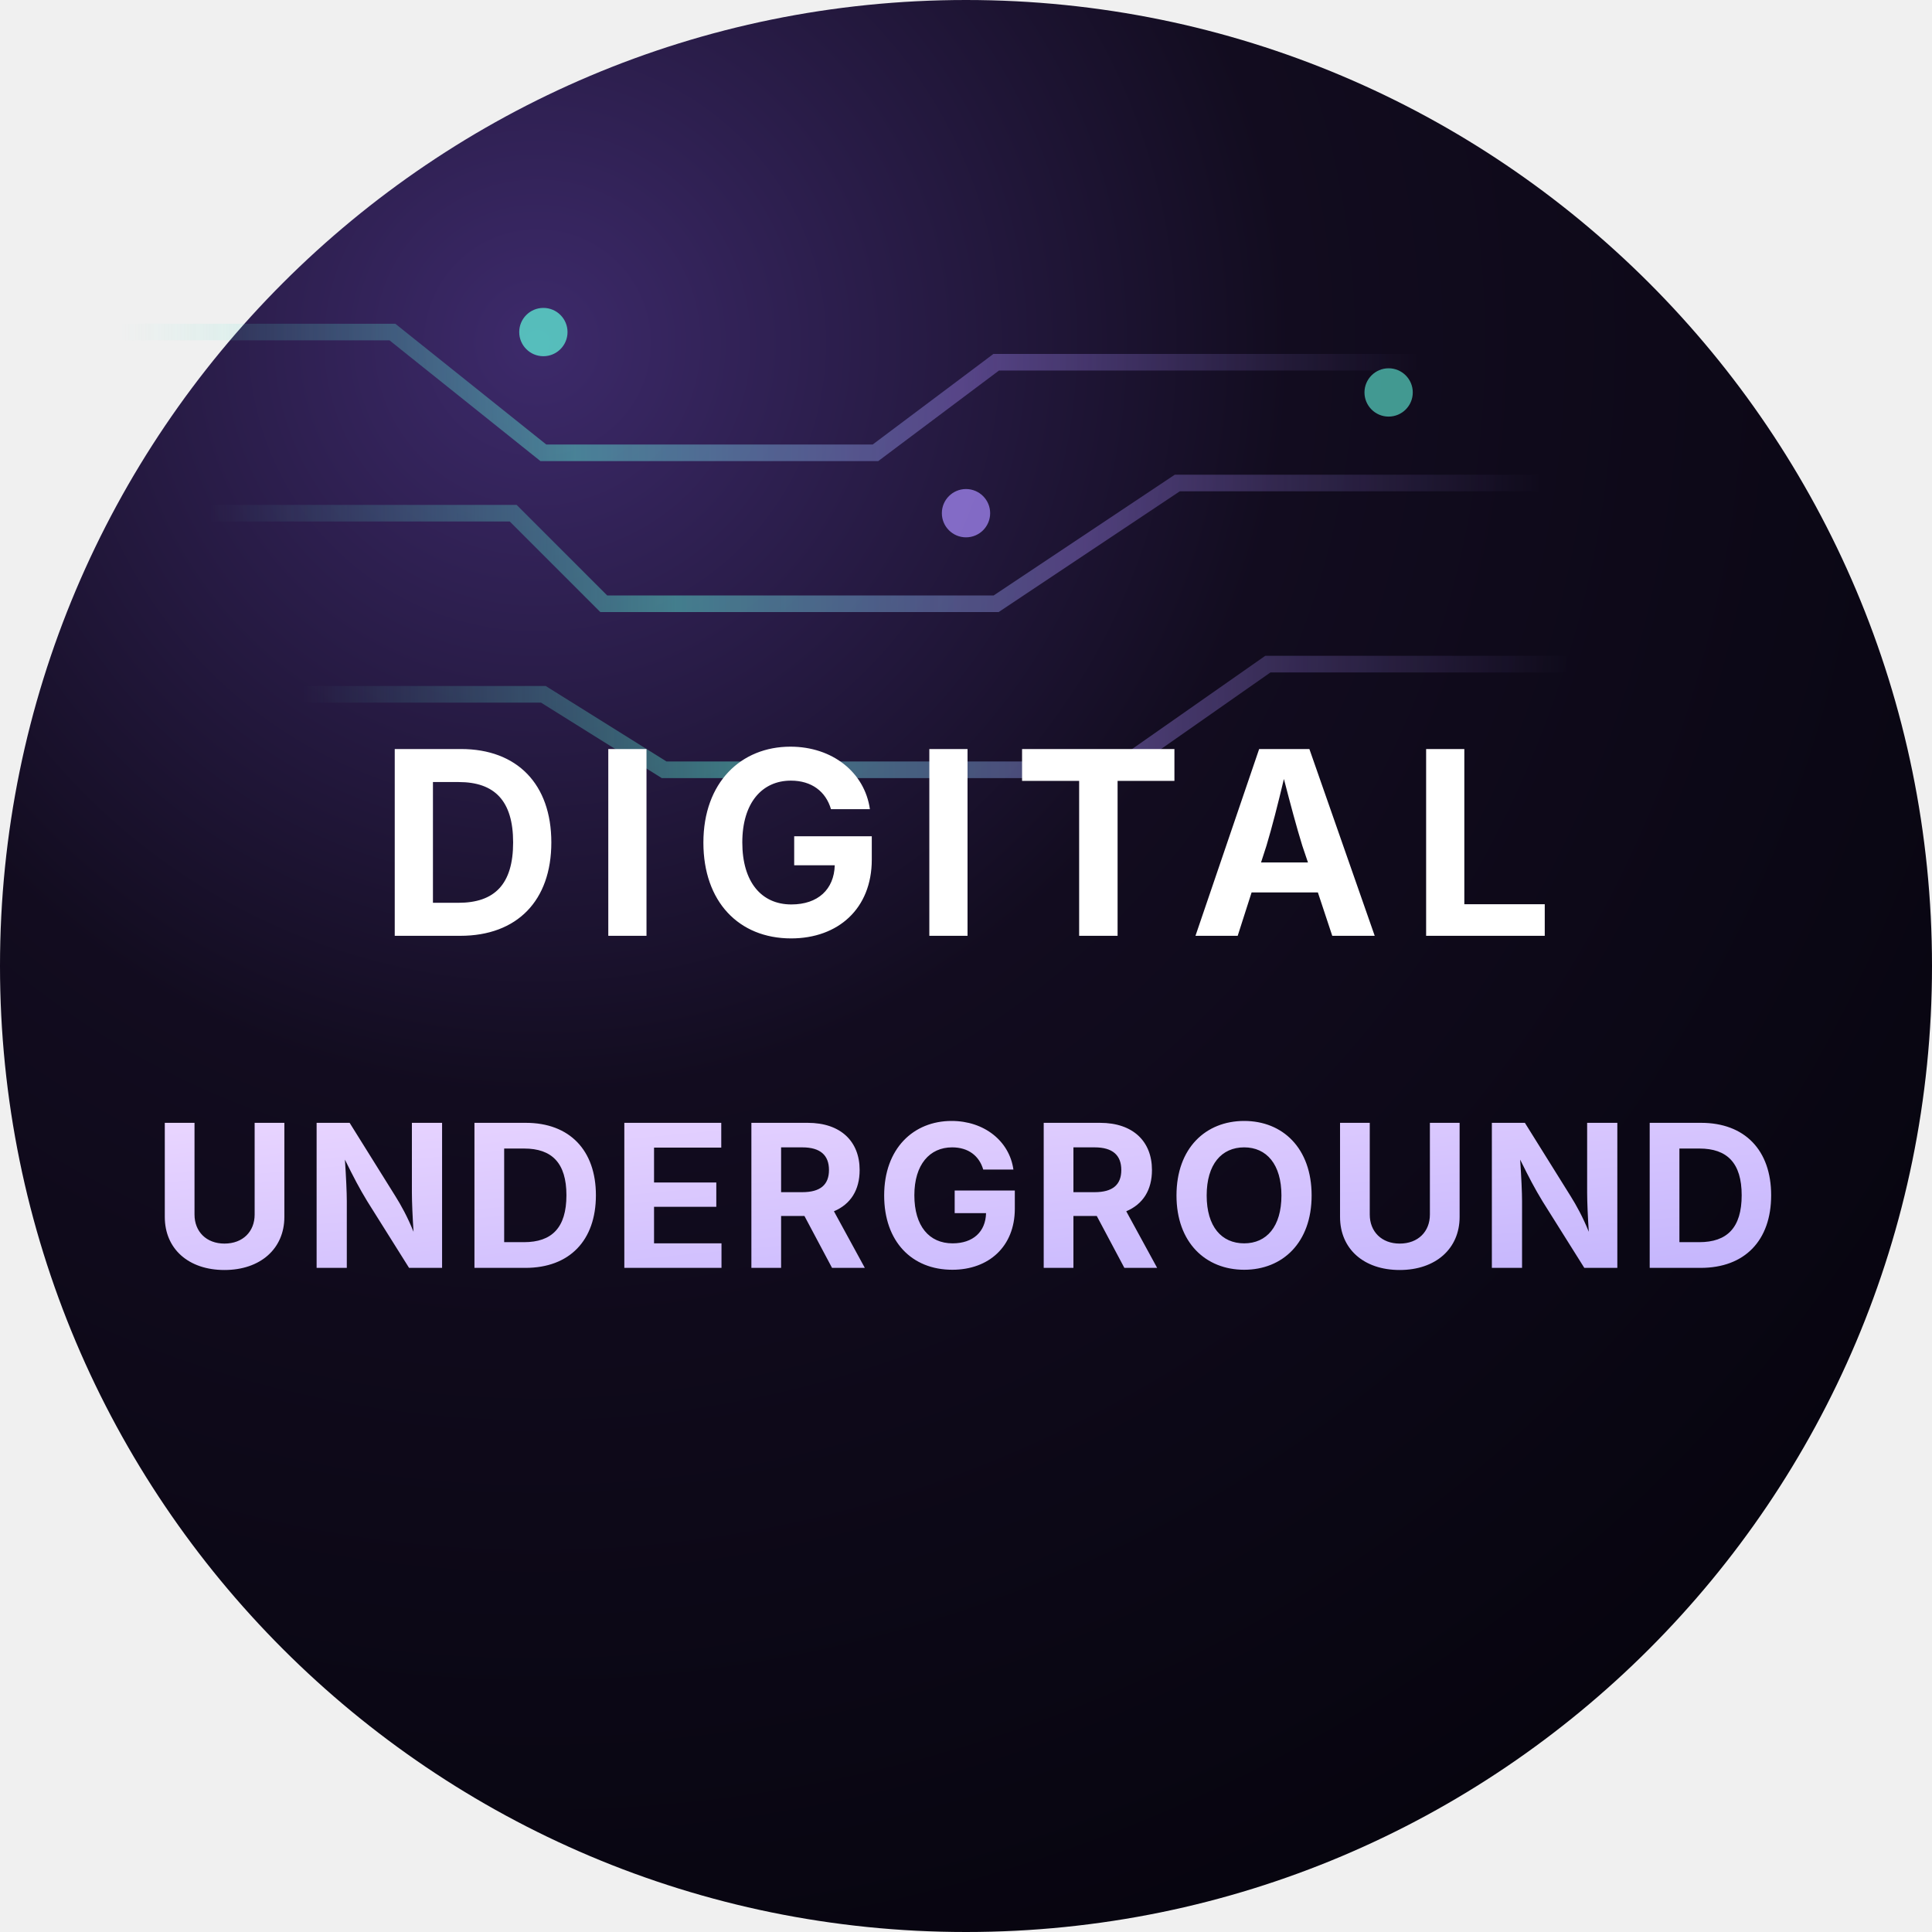
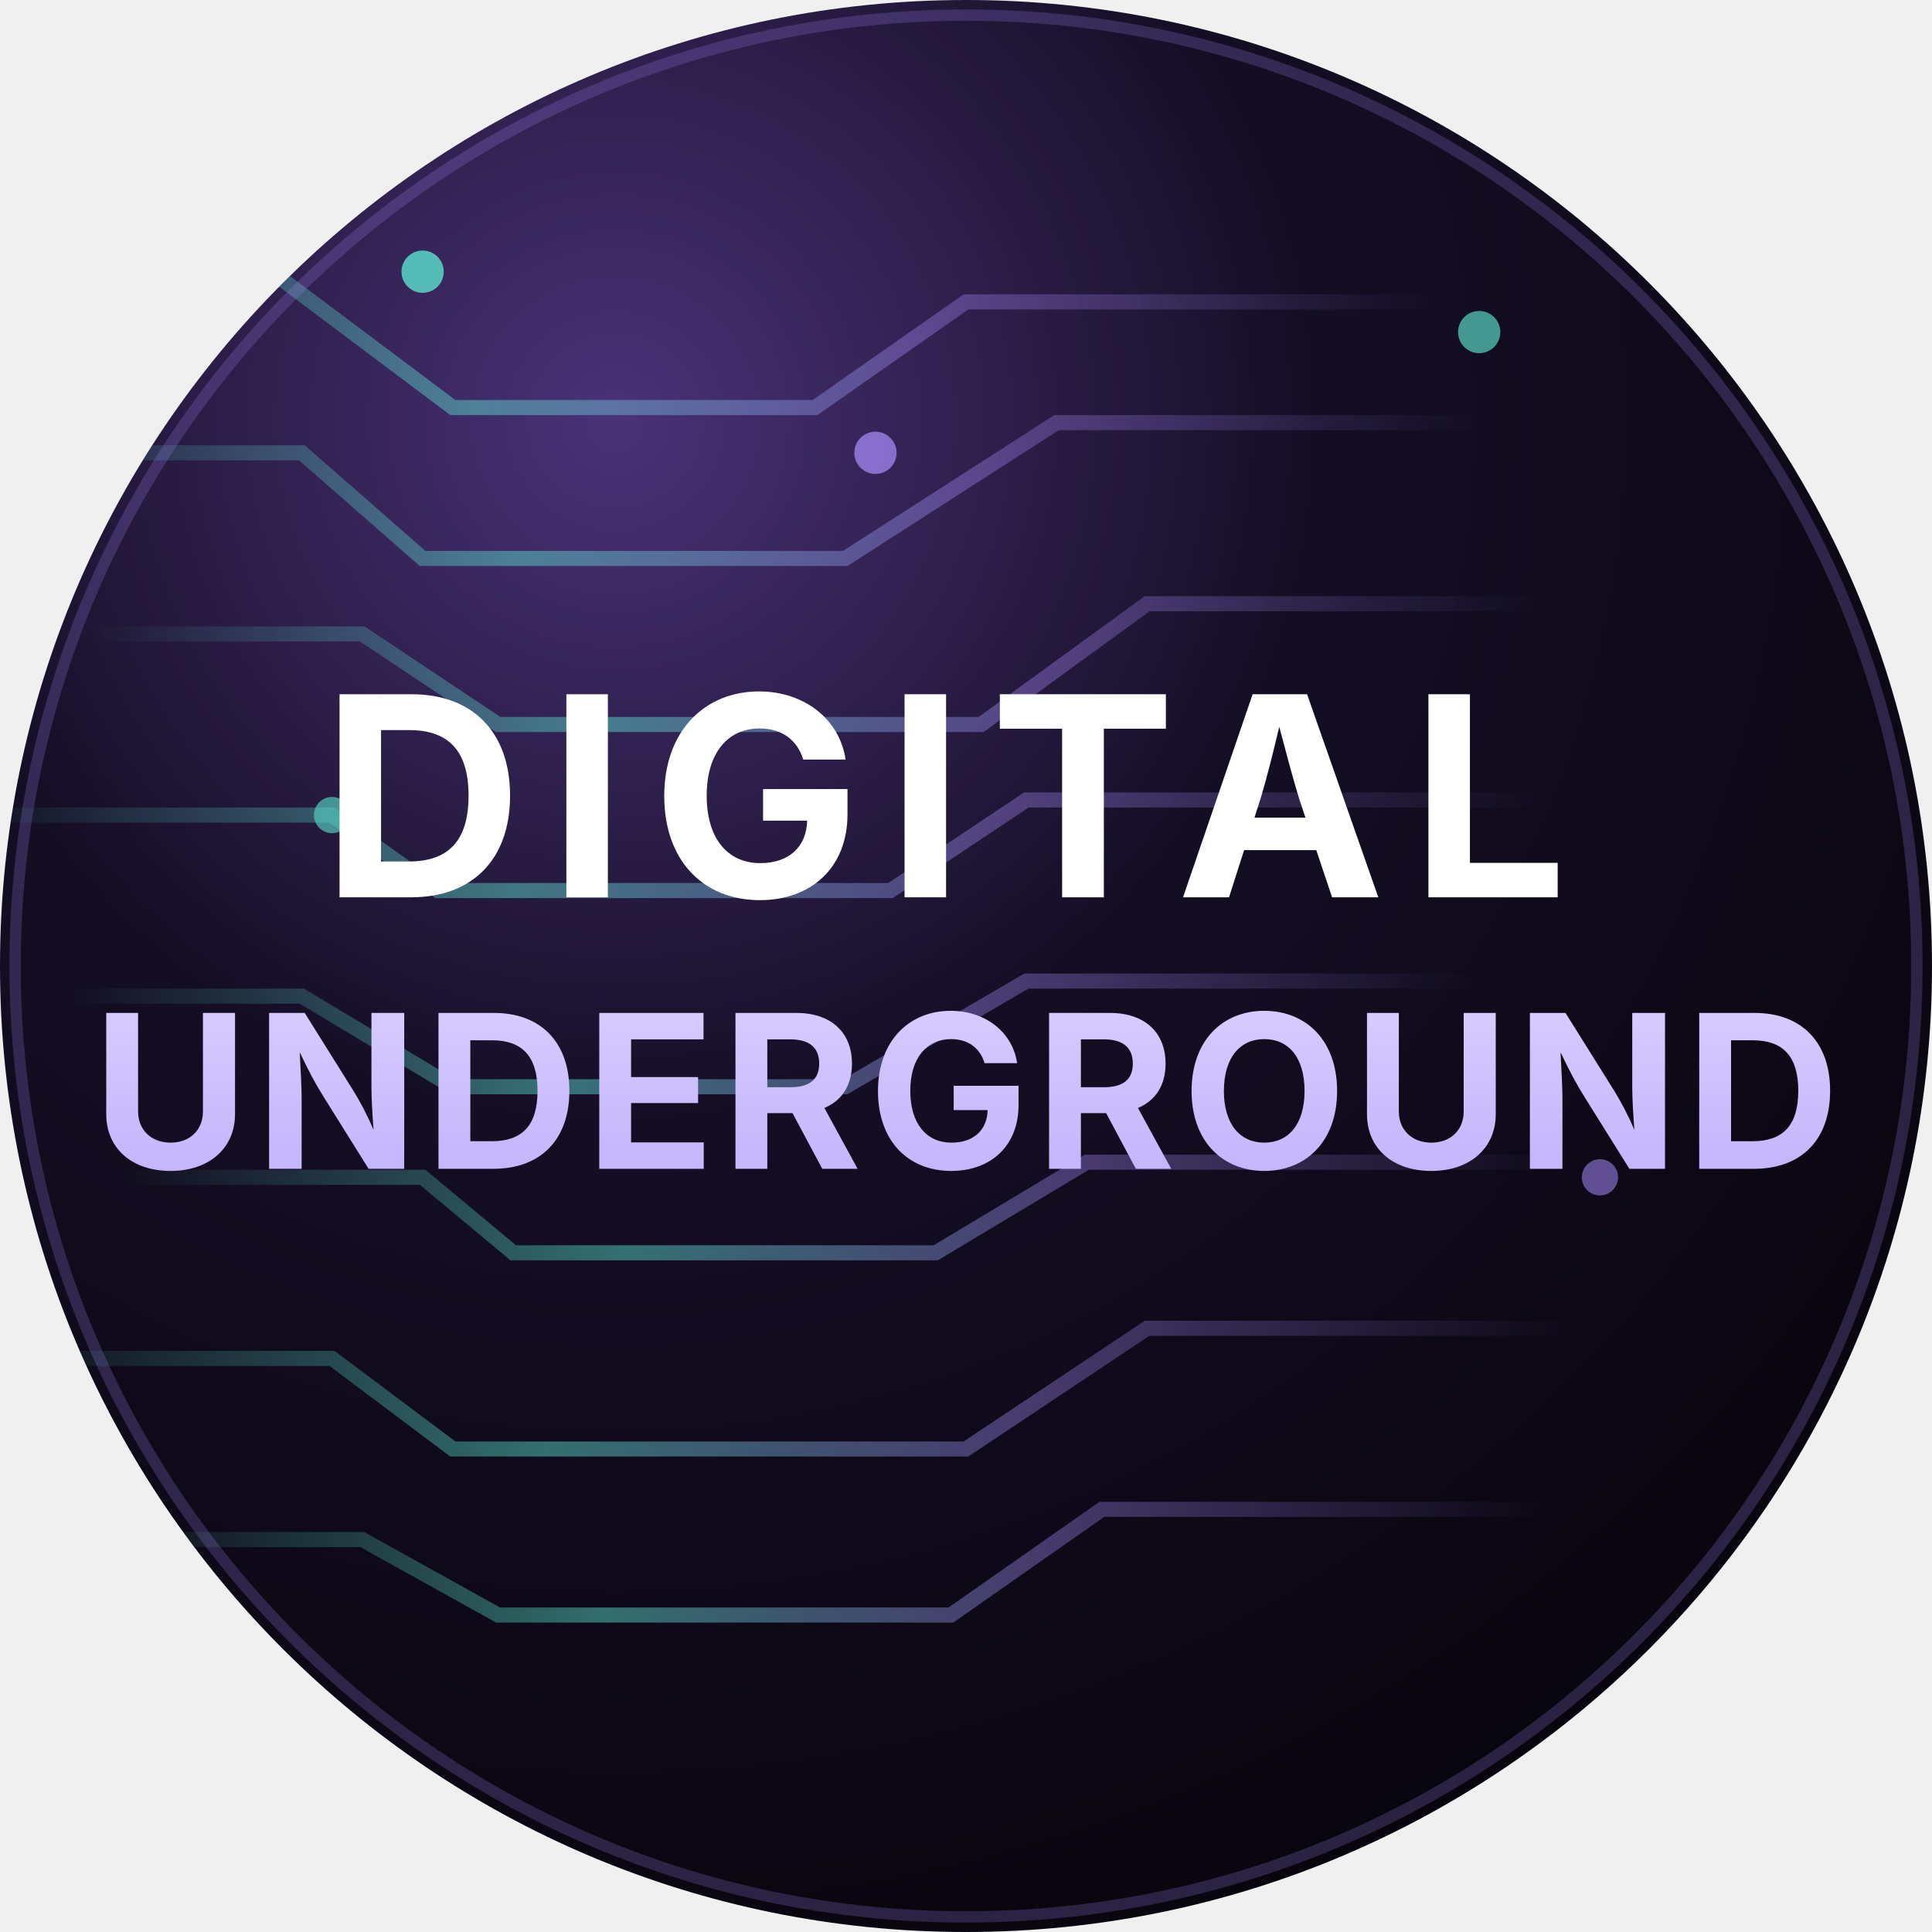
<svg xmlns="http://www.w3.org/2000/svg" viewBox="0 0 128 128" role="img" aria-hidden="true">
  <defs>
-     <radialGradient id="chip-bg" cx="28%" cy="18%" r="92%">
-       <stop offset="0%" stop-color="#3d2a6b" />
-       <stop offset="42%" stop-color="#120c1f" />
-       <stop offset="100%" stop-color="#06040e" />
+     <radialGradient id="chip-bg" cx="32%" cy="22%" r="95%">
+       <stop offset="0%" stop-color="#4a3278" />
+       <stop offset="38%" stop-color="#140e24" />
+       <stop offset="100%" stop-color="#050308" />
    </radialGradient>
    <linearGradient id="chip-line" x1="0%" y1="0%" x2="100%" y2="0%">
      <stop offset="0%" stop-color="#5eead4" stop-opacity="0" />
-       <stop offset="35%" stop-color="#5eead4" stop-opacity="0.55" />
-       <stop offset="65%" stop-color="#a78bfa" stop-opacity="0.45" />
+       <stop offset="35%" stop-color="#5eead4" stop-opacity="0.5" />
+       <stop offset="65%" stop-color="#a78bfa" stop-opacity="0.42" />
      <stop offset="100%" stop-color="#a78bfa" stop-opacity="0" />
    </linearGradient>
-     <linearGradient id="chip-word" x1="0%" y1="0%" x2="100%" y2="100%">
-       <stop offset="0%" stop-color="#e9d5ff" />
+     <linearGradient id="chip-word" x1="0%" y1="0%" x2="0%" y2="100%">
+       <stop offset="0%" stop-color="#faf5ff" />
      <stop offset="100%" stop-color="#c4b5fd" />
    </linearGradient>
+     <clipPath id="chip-clip">
+       <circle cx="64" cy="64" r="64" />
+     </clipPath>
  </defs>
-   <circle cx="64" cy="64" r="64" fill="url(#chip-bg)" />
-   <g fill="none" stroke="url(#chip-line)" stroke-width="1.1" stroke-linecap="round" opacity="0.85">
-     <path d="M8 22h18l10 8h22l8-6h28" />
-     <path d="M14 34h20l6 6h26l12-8h24" />
-     <path d="M20 46h16l8 5h30l10-7h20" />
-     <circle cx="36" cy="22" r="1.6" fill="#5eead4" stroke="none" opacity="0.9" />
-     <circle cx="64" cy="34" r="1.6" fill="#a78bfa" stroke="none" opacity="0.85" />
-     <circle cx="92" cy="26" r="1.6" fill="#5eead4" stroke="none" opacity="0.75" />
+   <g clip-path="url(#chip-clip)">
+     <circle cx="64" cy="64" r="64" fill="url(#chip-bg)" />
+     <g fill="none" stroke="url(#chip-line)" stroke-width="1" stroke-linecap="round" opacity="0.9">
+       <path d="M-4 18h22l12 9h24l10-7h32" />
+       <path d="M0 30h20l8 7h28l14-9h28" />
+       <path d="M6 42h18l9 6h32l11-8h26" />
+       <path d="M-2 54h24l7 5h30l9-6h34" />
+       <path d="M4 66h16l10 6h26l12-7h30" />
+       <path d="M8 78h20l6 5h28l10-6h32" />
+       <path d="M0 90h22l8 6h34l12-8h28" />
+       <path d="M6 102h18l9 5h30l10-7h30" />
+       <circle cx="28" cy="18" r="1.4" fill="#5eead4" stroke="none" opacity="0.85" />
+       <circle cx="58" cy="30" r="1.4" fill="#a78bfa" stroke="none" opacity="0.8" />
+       <circle cx="98" cy="22" r="1.4" fill="#5eead4" stroke="none" opacity="0.7" />
+       <circle cx="22" cy="54" r="1.2" fill="#5eead4" stroke="none" opacity="0.65" />
+       <circle cx="106" cy="78" r="1.2" fill="#a78bfa" stroke="none" opacity="0.6" />
+     </g>
+     <circle cx="64" cy="64" r="63" fill="none" stroke="rgba(167,139,250,0.22)" stroke-width="0.75" />
  </g>
-   <g font-family="Inter, ui-sans-serif, system-ui, -apple-system, Segoe UI, sans-serif" font-weight="700" text-anchor="middle">
-     <text x="64" y="62" fill="#ffffff" font-size="17" letter-spacing="0.11em">DIGITAL</text>
-     <text x="64" y="84" fill="url(#chip-word)" font-size="13.2" letter-spacing="0.03em">UNDERGROUND</text>
-   </g>
+   <text x="64" y="64" dominant-baseline="middle" text-anchor="middle" font-family="Inter, ui-sans-serif, system-ui, -apple-system, Segoe UI, sans-serif" font-weight="700">
+     <tspan x="64" dy="-0.62em" fill="#ffffff" font-size="18.5" letter-spacing="0.09em">DIGITAL</tspan>
+     <tspan x="64" dy="1.38em" fill="url(#chip-word)" font-size="14.2" letter-spacing="0.028em">UNDERGROUND</tspan>
+   </text>
</svg>
